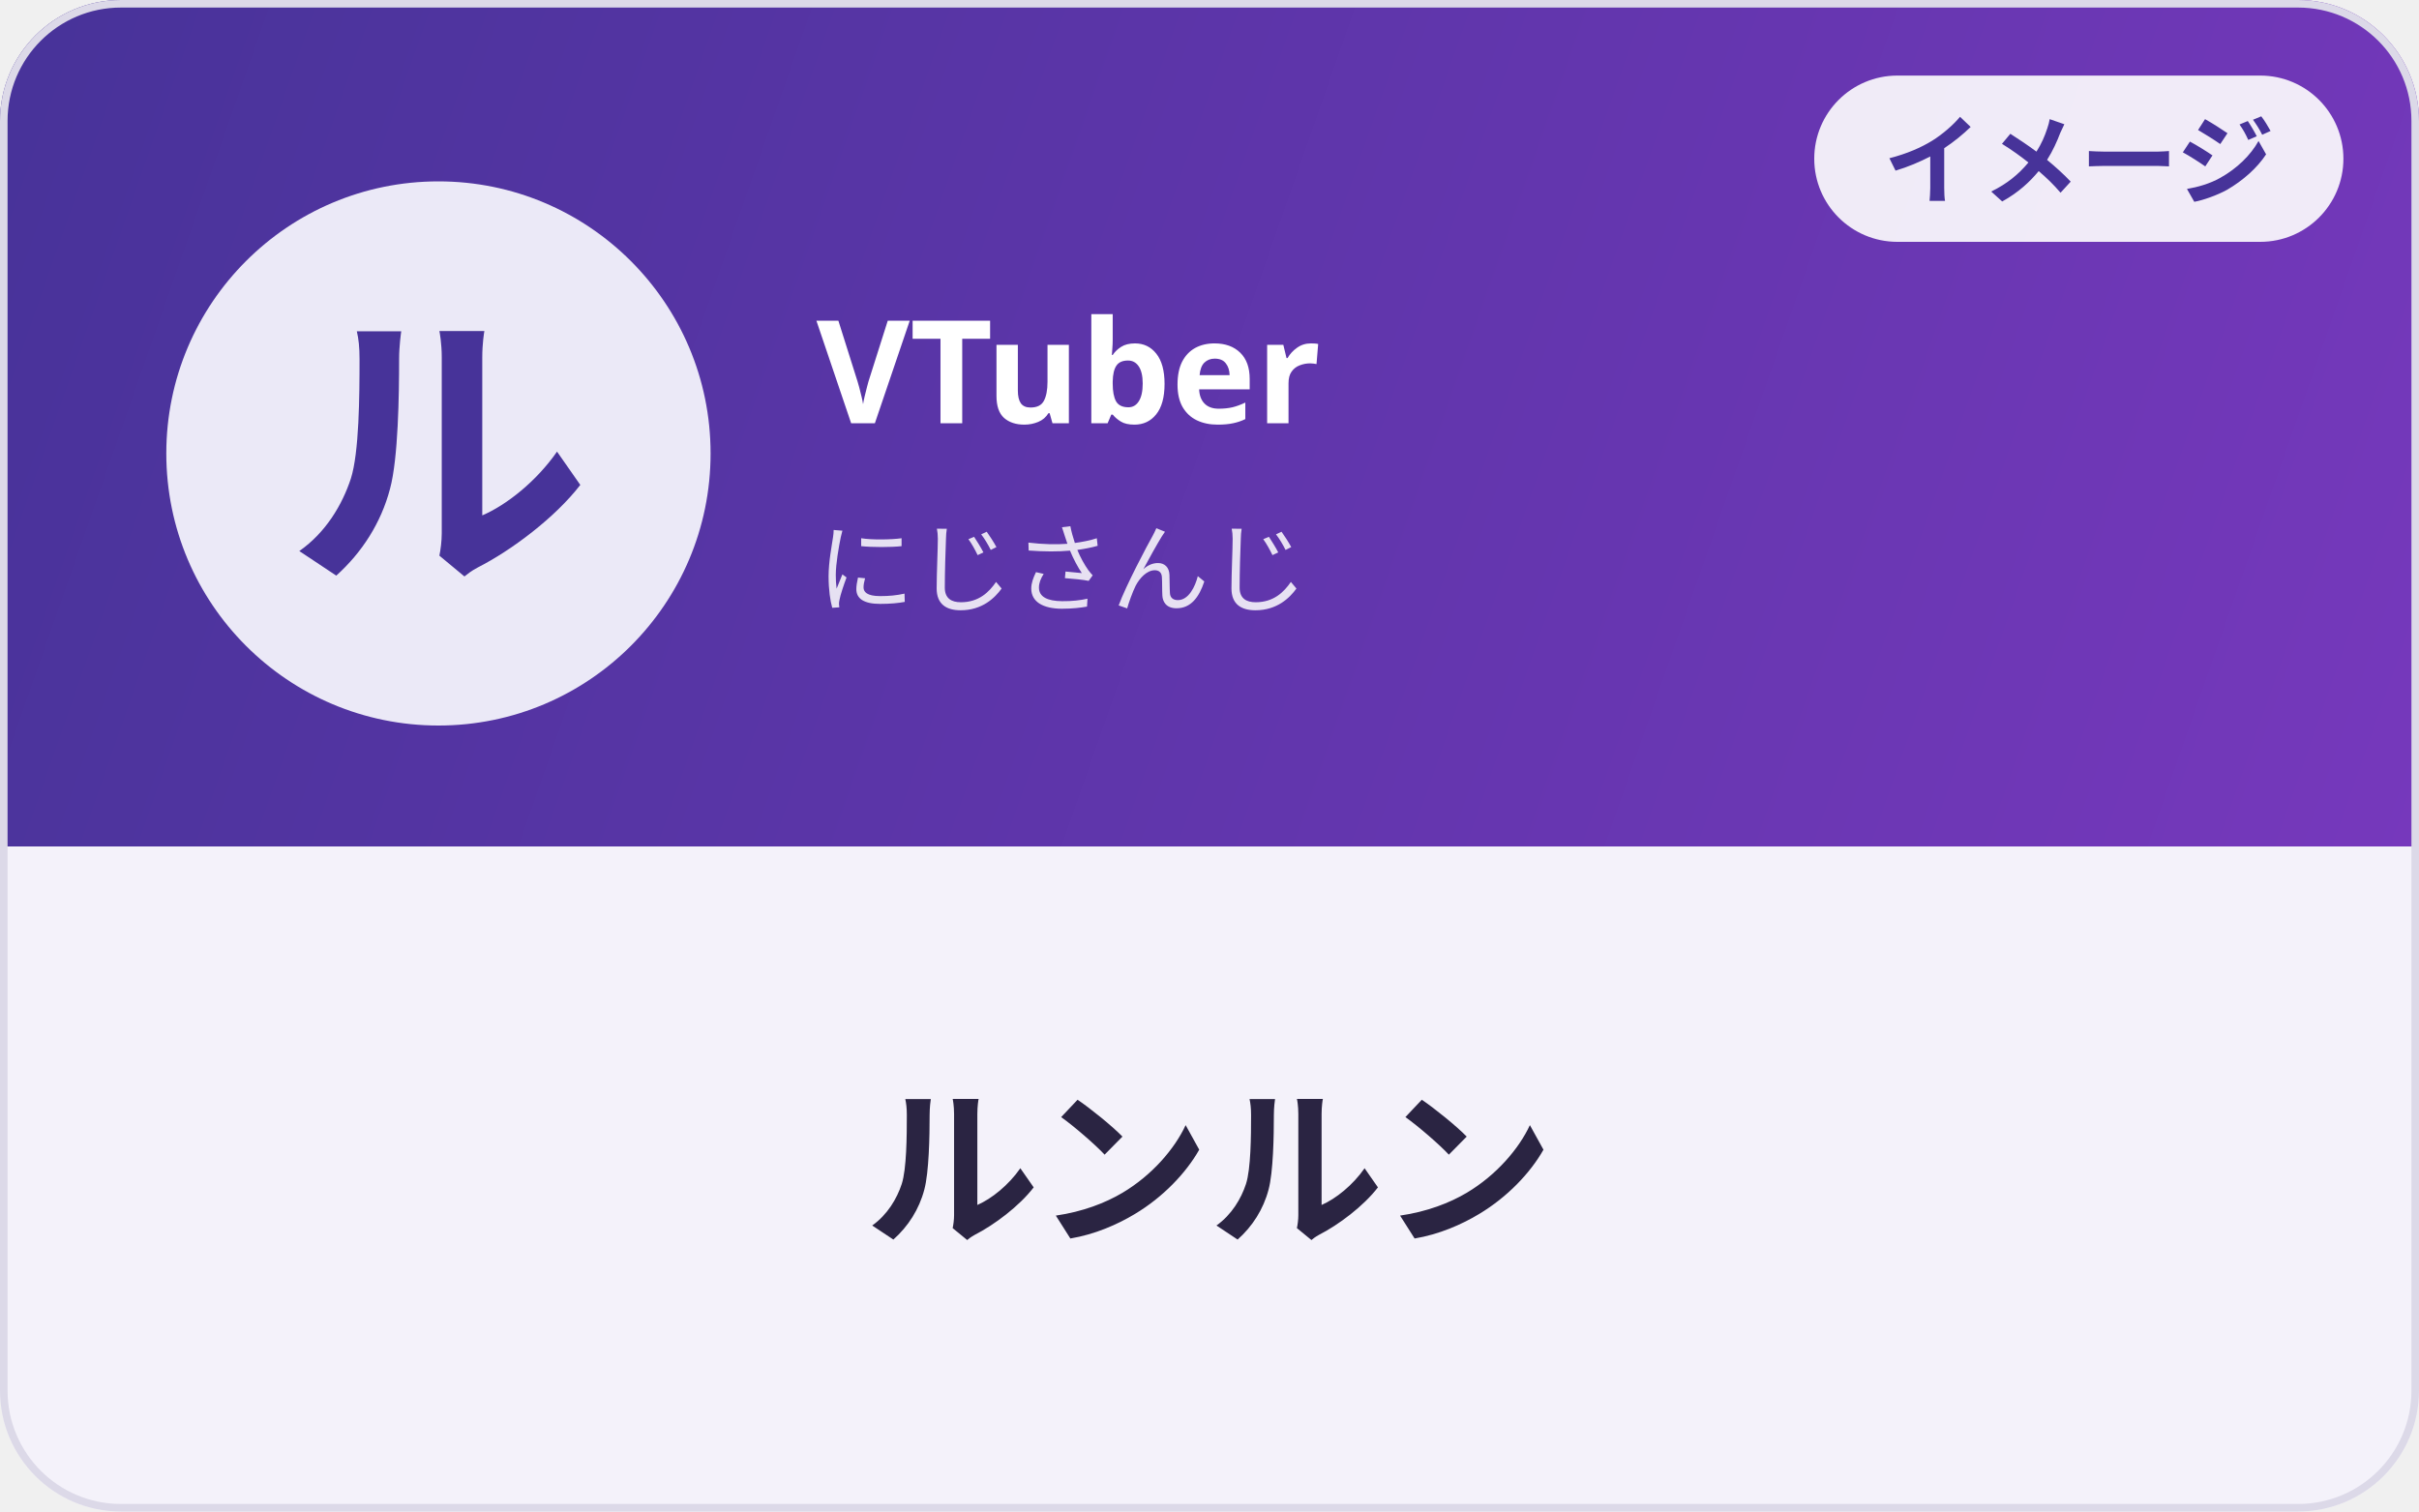
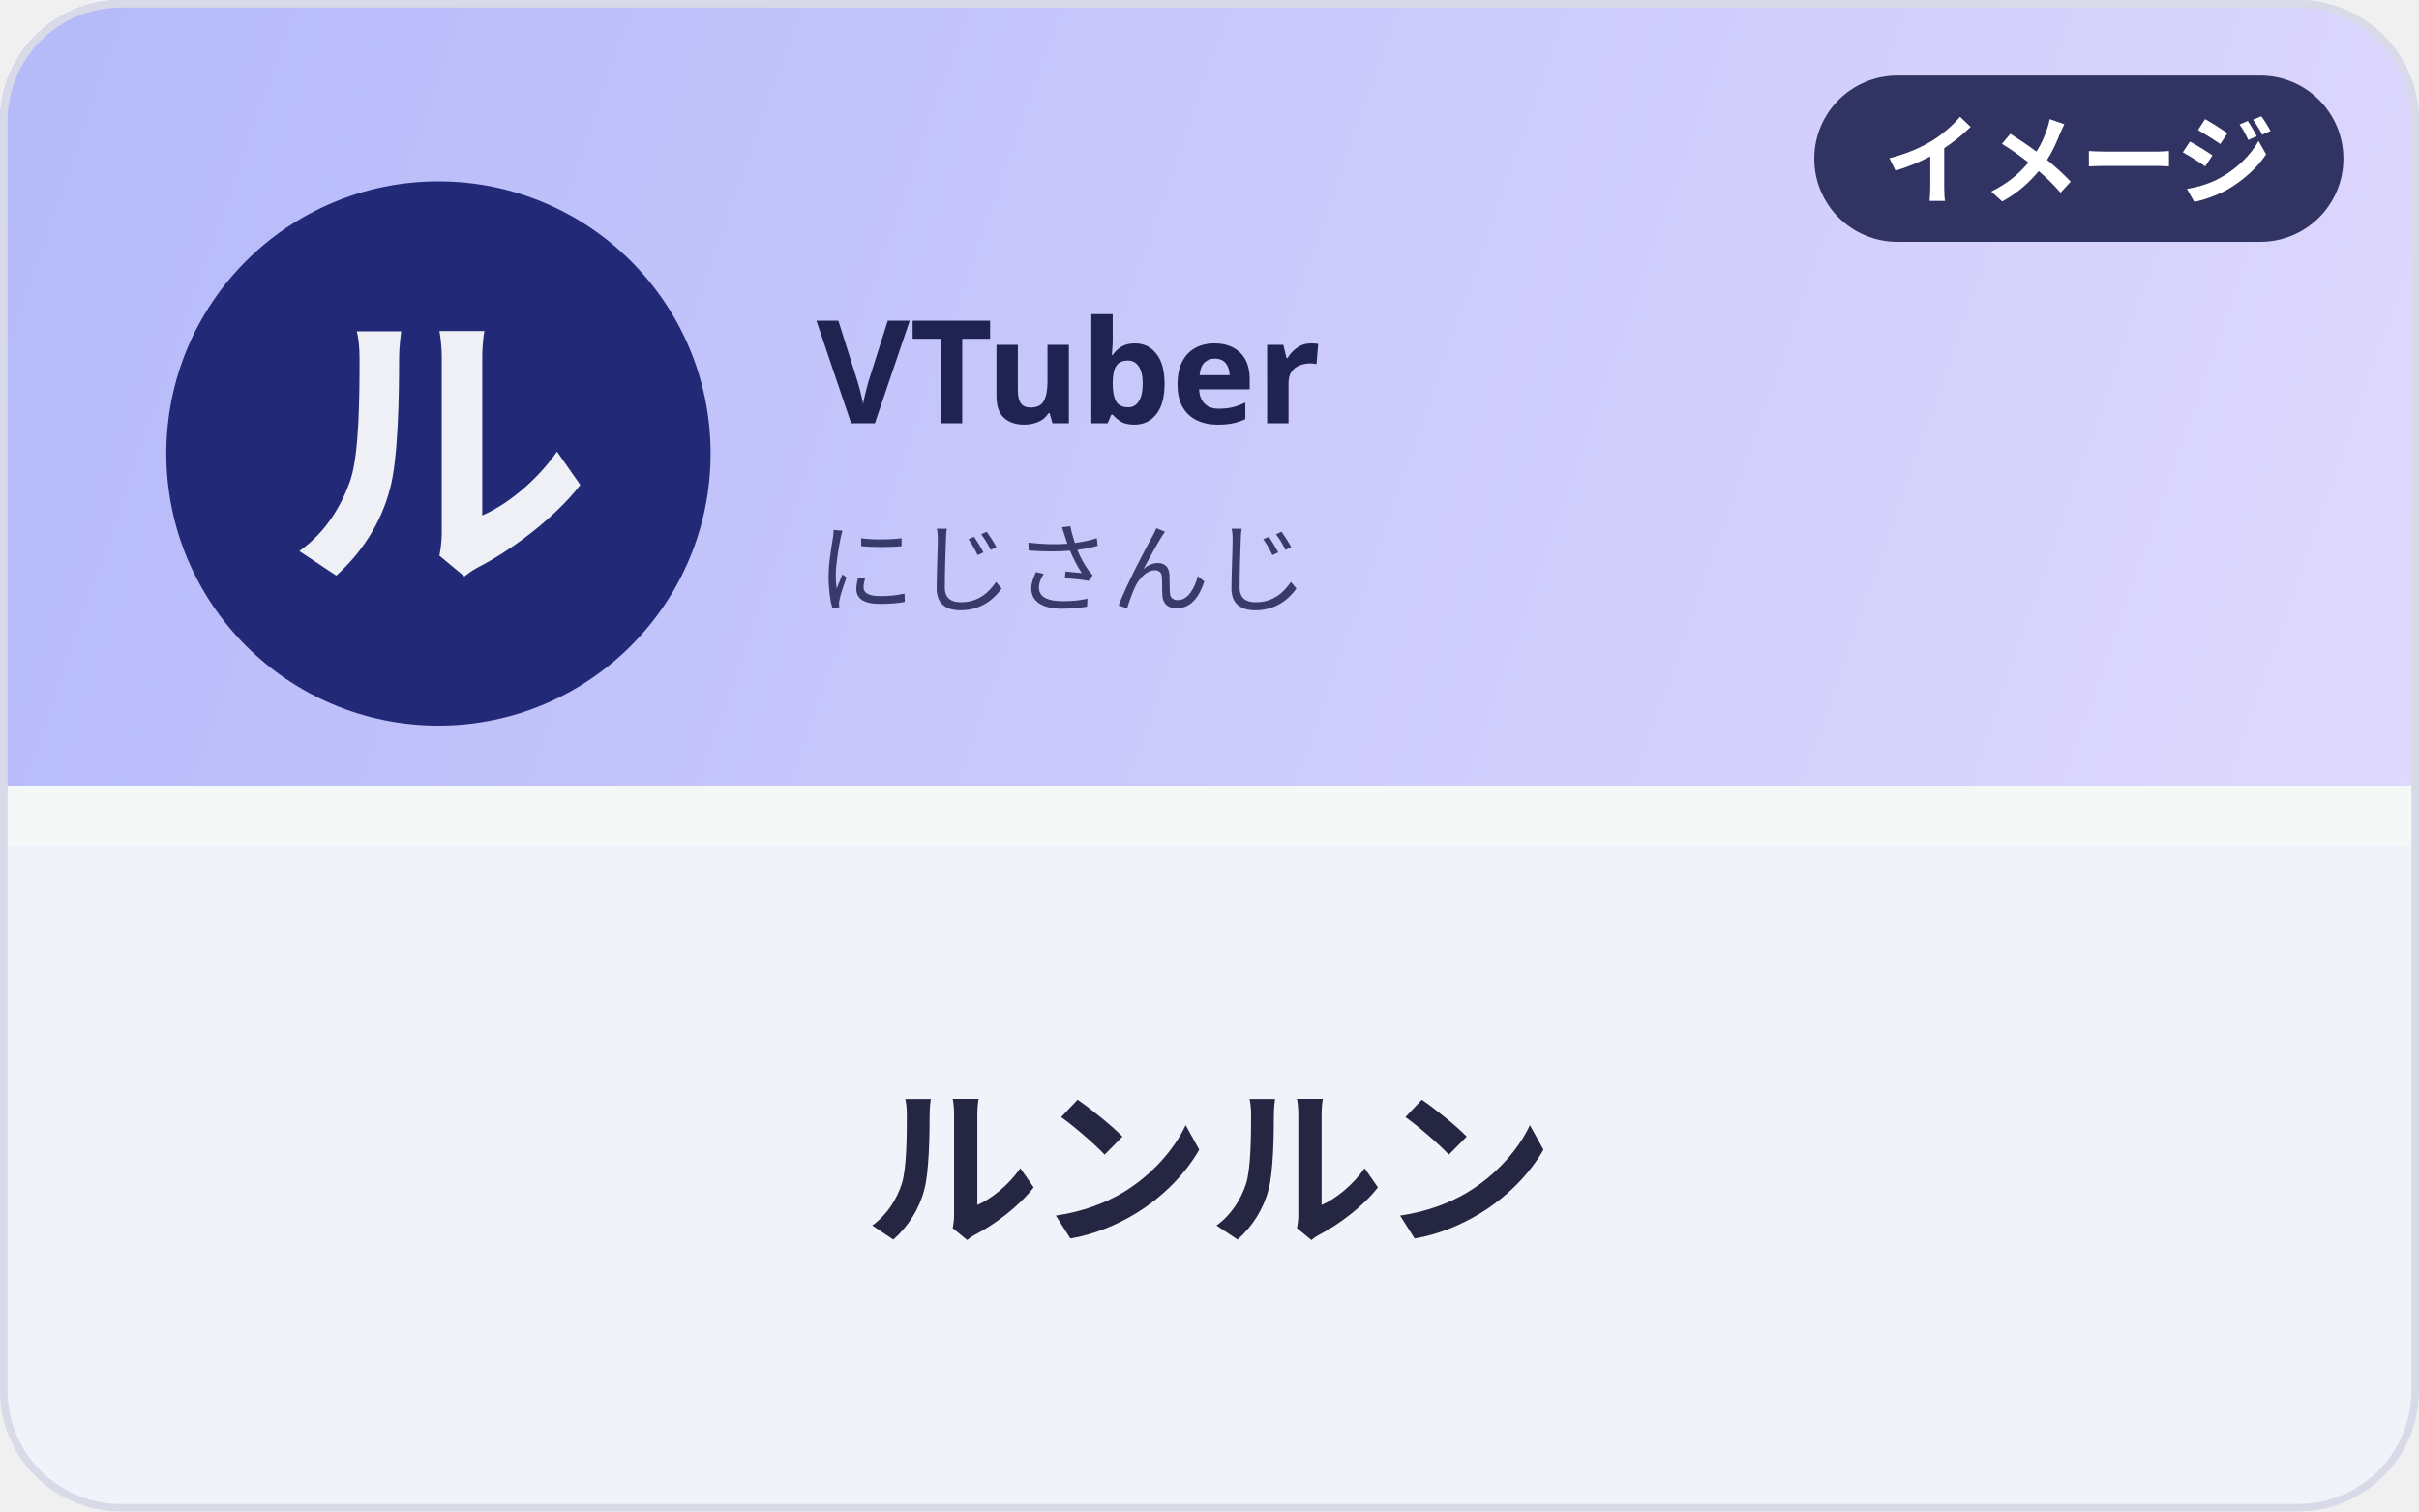
<svg xmlns="http://www.w3.org/2000/svg" viewBox="0 0 320 200" width="320" height="200" role="img" aria-label="ルンルンのイメージ画像">
  <defs>
    <linearGradient id="gf23be06bf0" gradientUnits="userSpaceOnUse" x1="0" y1="0" x2="320" y2="112">
-       <stop offset="0" stop-color="#473399" />
-       <stop offset="1" stop-color="#7638bc" />
+       <stop offset="0" stop-color="#b4b9f9" />
+       <stop offset="1" stop-color="#e0d9fd" />
    </linearGradient>
    <clipPath id="cf23be06bf0">
      <rect x="0" y="0" width="320" height="200" rx="16" />
    </clipPath>
  </defs>
  <g clip-path="url(#cf23be06bf0)" font-family="'Hiragino Sans','Noto Sans JP','Yu Gothic',sans-serif">
-     <rect x="0" y="0" width="320" height="200" fill="#f4f2fa" />
+     <rect x="0" y="0" width="320" height="200" fill="#f2f3fa" />
    <rect x="0" y="0" width="320" height="112" fill="url(#gf23be06bf0)" />
-     <circle cx="58" cy="60" r="36" fill="#ebe9f7" />
-     <text x="58" y="74.4" text-anchor="middle" font-size="40" font-weight="700" fill="#473399">ル</text>
-     <text x="108" y="56" font-size="19" font-weight="700" fill="#ffffff">VTuber</text>
-     <text x="108" y="80" font-size="13" fill="#ffffff" fill-opacity="0.85">にじさんじ</text>
-     <rect x="240" y="10" width="70" height="22" rx="11" fill="#ffffff" fill-opacity="0.9" />
-     <text x="275" y="26" text-anchor="middle" font-size="13" font-weight="600" fill="#473399">イメージ</text>
-     <text x="160" y="163.0" text-anchor="middle" font-size="23" font-weight="700" fill="#2a2442">ルンルン</text>
+     <rect x="0" y="104" width="320" height="8" fill="#f4f9f8" />
+     <circle cx="58" cy="60" r="36" fill="#222977" />
+     <text x="58" y="74.4" text-anchor="middle" font-size="40" font-weight="700" fill="#eff0f5">ル</text>
+     <text x="108" y="56" font-size="19" font-weight="700" fill="#1f2351">VTuber</text>
+     <text x="108" y="80" font-size="13" fill="#1f2351" fill-opacity="0.85">にじさんじ</text>
+     <rect x="240" y="10" width="70" height="22" rx="11" fill="#1f2351" fill-opacity="0.9" />
+     <text x="275" y="26" text-anchor="middle" font-size="13" font-weight="600" fill="#ffffff">イメージ</text>
+     <text x="160" y="163.0" text-anchor="middle" font-size="23" font-weight="700" fill="#242642">ルンルン</text>
  </g>
-   <rect x="0.5" y="0.5" width="319" height="199" rx="15.5" fill="none" stroke="#dcd9e8" />
+   <rect x="0.5" y="0.5" width="319" height="199" rx="15.5" fill="none" stroke="#d9dae8" />
</svg>
